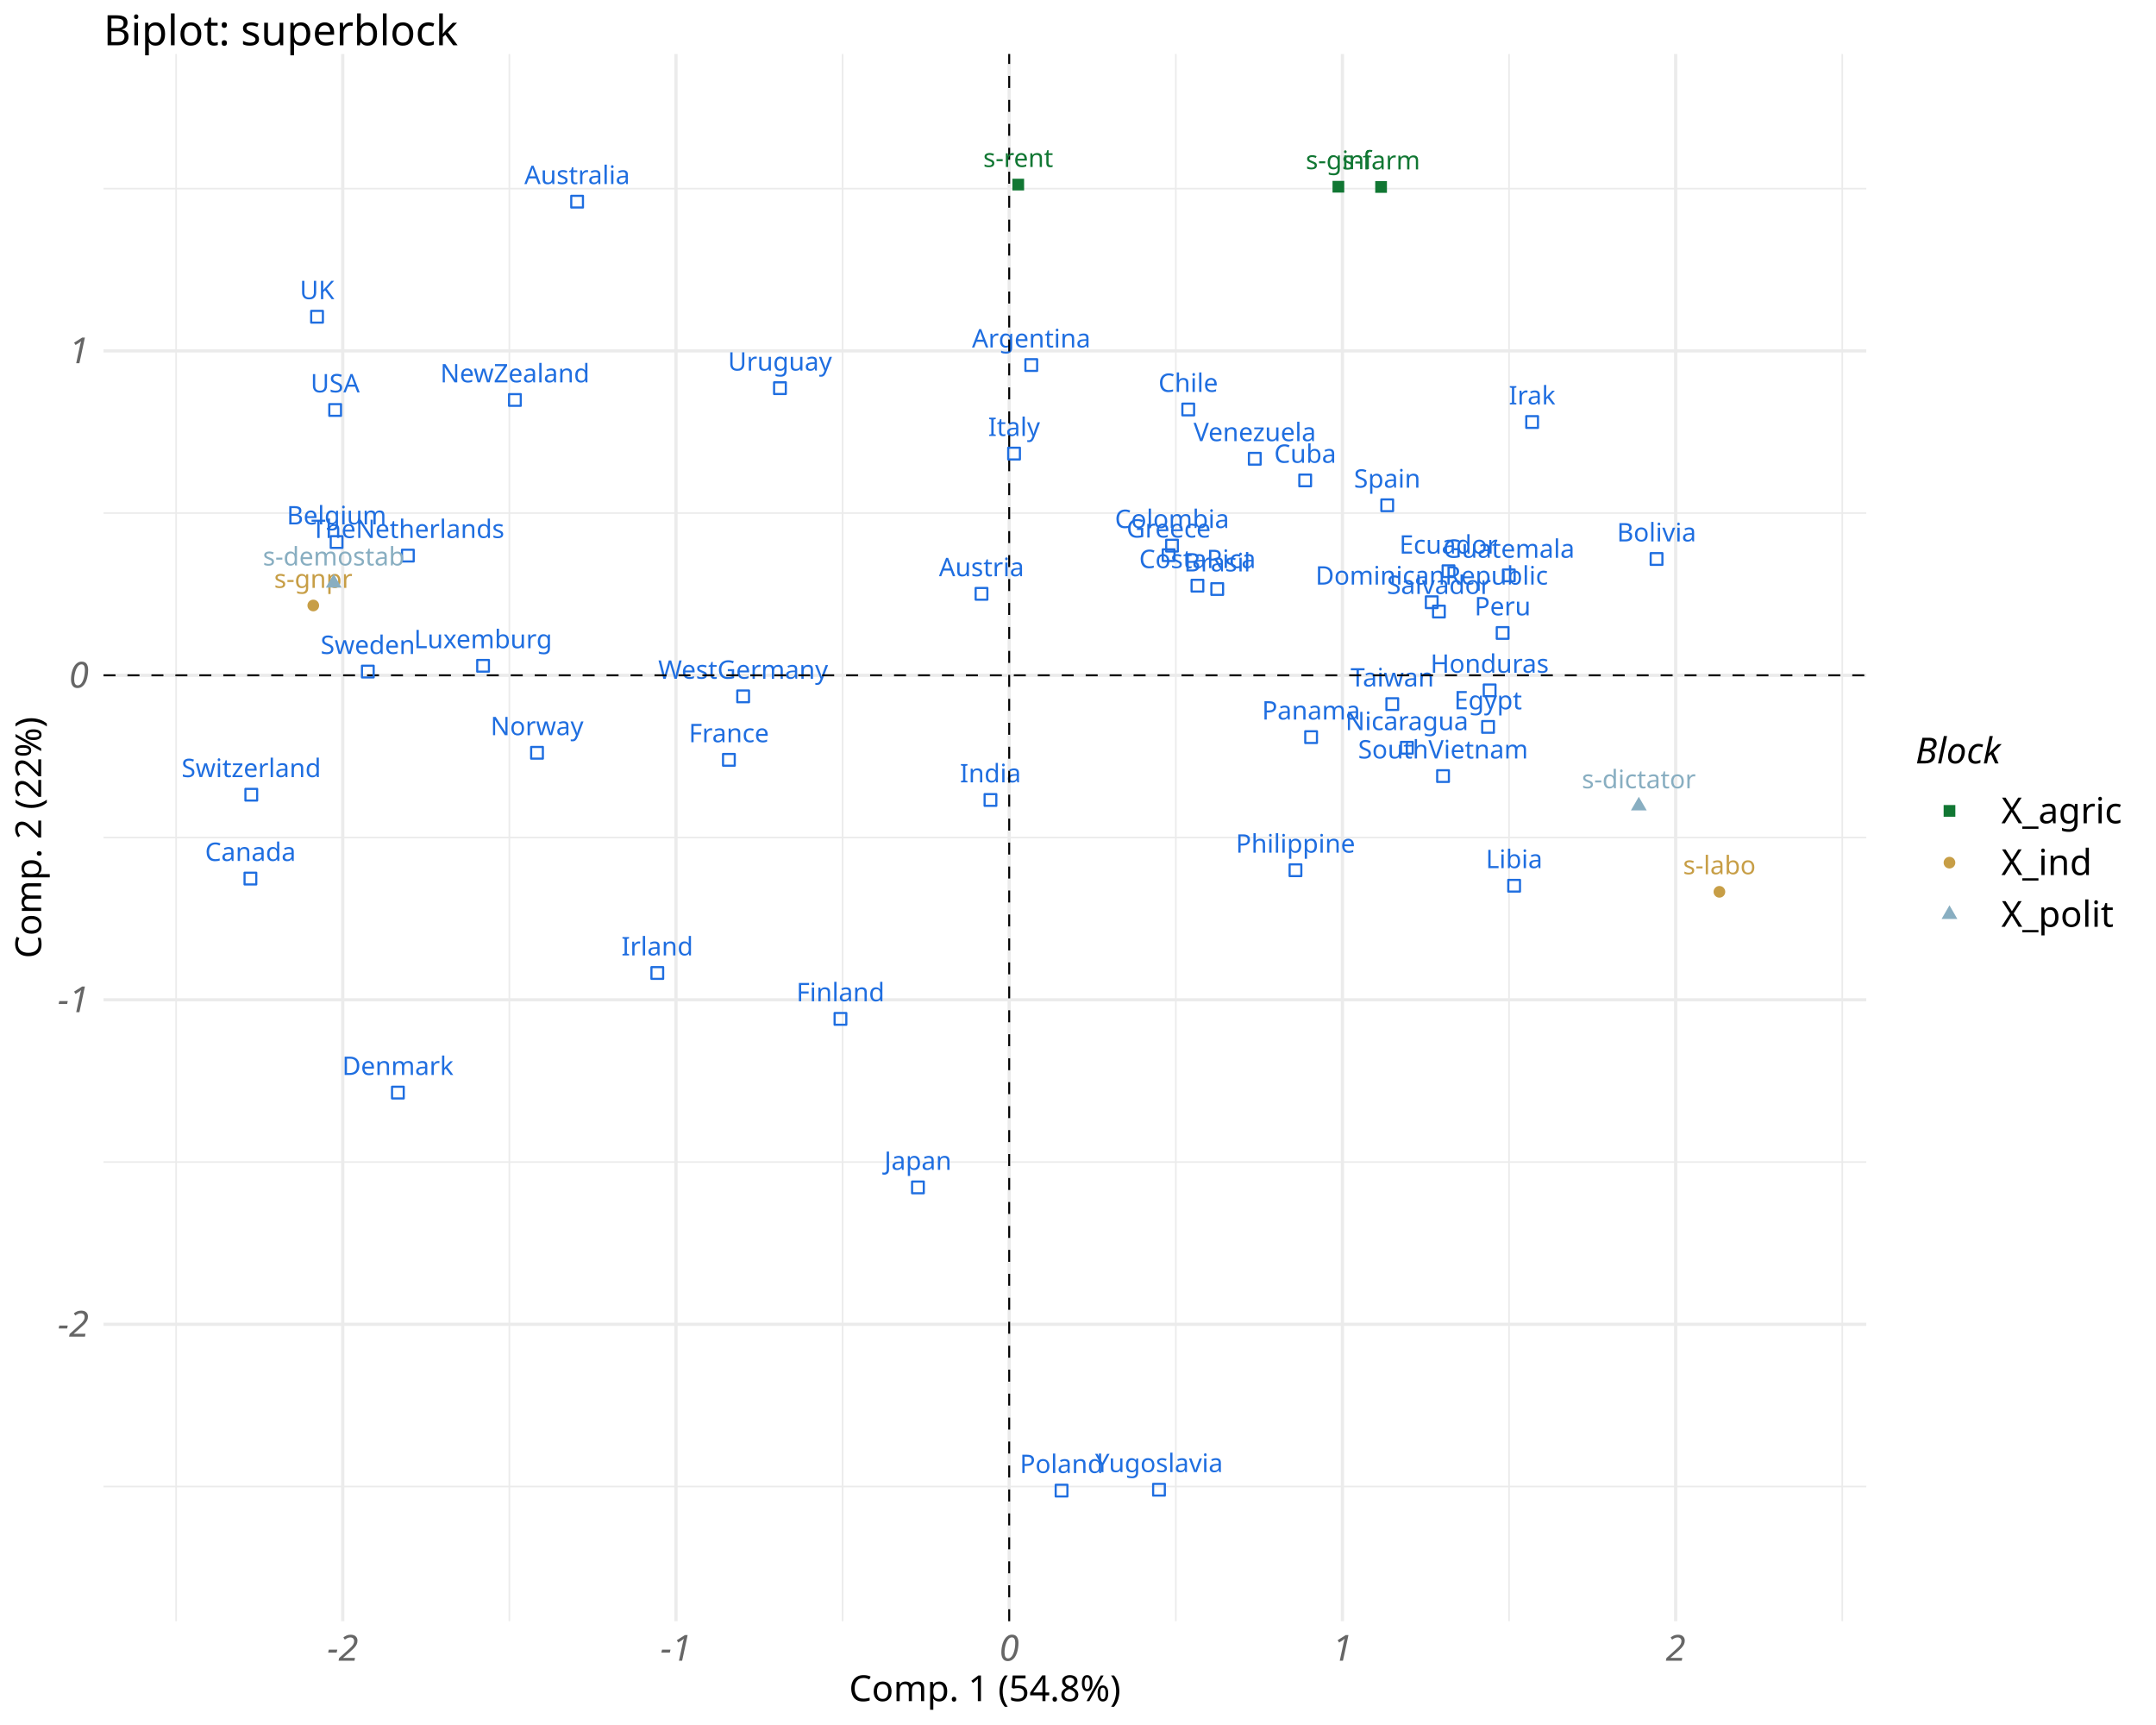
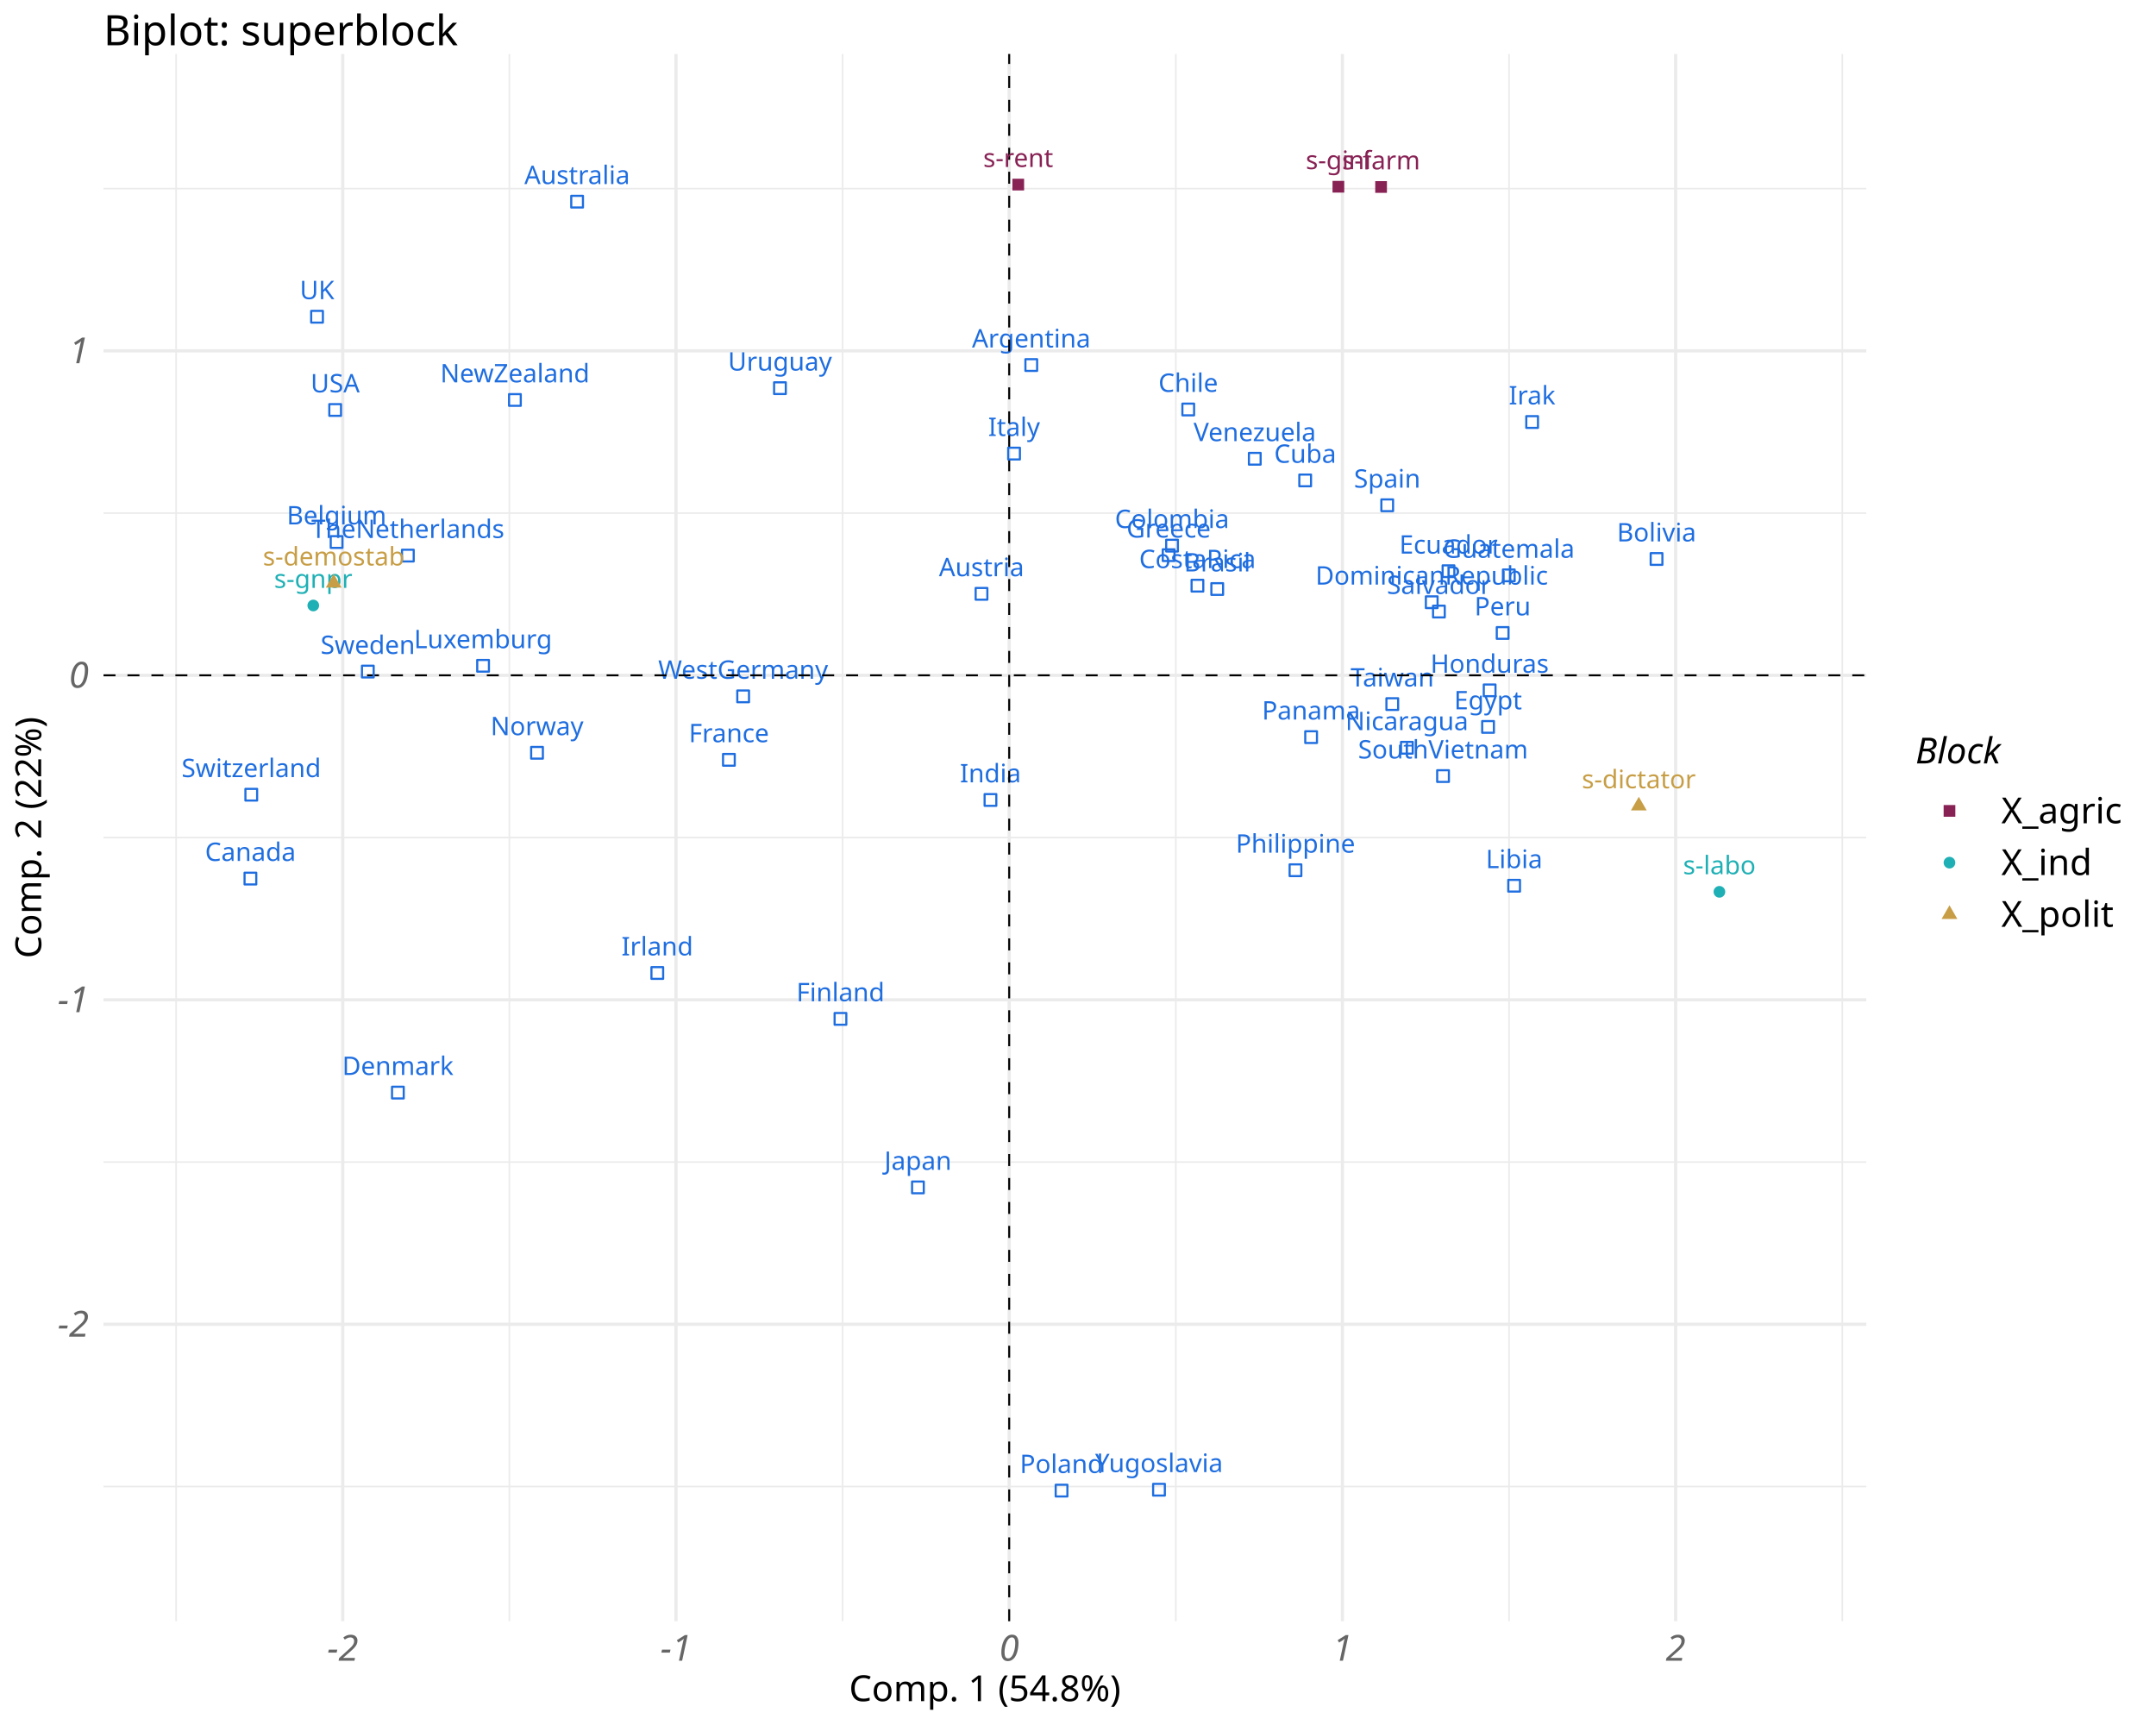
<svg xmlns="http://www.w3.org/2000/svg" class="svglite" data-engine-version="2.0" width="720.00pt" height="576.00pt" viewBox="0 0 720.00 576.00">
  <defs>
    <style type="text/css">
    .svglite line, .svglite polyline, .svglite polygon, .svglite path, .svglite rect, .svglite circle {
      fill: none;
      stroke: #000000;
      stroke-linecap: round;
      stroke-linejoin: round;
      stroke-miterlimit: 10.00;
    }
  </style>
  </defs>
  <rect width="100%" height="100%" style="stroke: none; fill: #FFFFFF;" />
  <defs>
    <clipPath id="cpMC4wMHw3MjAuMDB8MC4wMHw1NzYuMDA=">
      <rect x="0.00" y="0.00" width="720.00" height="576.00" />
    </clipPath>
  </defs>
  <g clip-path="url(#cpMC4wMHw3MjAuMDB8MC4wMHw1NzYuMDA=)">
</g>
  <defs>
    <clipPath id="cpMzQuNTd8NjIzLjI1fDE4LjAyfDU0MS4zNQ==">
      <rect x="34.57" y="18.02" width="588.68" height="523.33" />
    </clipPath>
  </defs>
  <g clip-path="url(#cpMzQuNTd8NjIzLjI1fDE4LjAyfDU0MS4zNQ==)">
    <polyline points="34.57,496.36 623.25,496.36 " style="stroke-width: 0.53; stroke: #EBEBEB; stroke-linecap: butt;" />
    <polyline points="34.57,388.02 623.25,388.02 " style="stroke-width: 0.53; stroke: #EBEBEB; stroke-linecap: butt;" />
    <polyline points="34.57,279.67 623.25,279.67 " style="stroke-width: 0.53; stroke: #EBEBEB; stroke-linecap: butt;" />
    <polyline points="34.57,171.33 623.25,171.33 " style="stroke-width: 0.53; stroke: #EBEBEB; stroke-linecap: butt;" />
    <polyline points="34.57,62.98 623.25,62.98 " style="stroke-width: 0.53; stroke: #EBEBEB; stroke-linecap: butt;" />
    <polyline points="58.82,541.35 58.82,18.02 " style="stroke-width: 0.53; stroke: #EBEBEB; stroke-linecap: butt;" />
    <polyline points="170.10,541.35 170.10,18.02 " style="stroke-width: 0.53; stroke: #EBEBEB; stroke-linecap: butt;" />
    <polyline points="281.38,541.35 281.38,18.02 " style="stroke-width: 0.53; stroke: #EBEBEB; stroke-linecap: butt;" />
    <polyline points="392.66,541.35 392.66,18.02 " style="stroke-width: 0.53; stroke: #EBEBEB; stroke-linecap: butt;" />
    <polyline points="503.95,541.35 503.95,18.02 " style="stroke-width: 0.53; stroke: #EBEBEB; stroke-linecap: butt;" />
    <polyline points="615.23,541.35 615.23,18.02 " style="stroke-width: 0.53; stroke: #EBEBEB; stroke-linecap: butt;" />
    <polyline points="34.57,442.19 623.25,442.19 " style="stroke-width: 1.07; stroke: #EBEBEB; stroke-linecap: butt;" />
    <polyline points="34.57,333.84 623.25,333.84 " style="stroke-width: 1.07; stroke: #EBEBEB; stroke-linecap: butt;" />
    <polyline points="34.57,225.50 623.25,225.50 " style="stroke-width: 1.07; stroke: #EBEBEB; stroke-linecap: butt;" />
    <polyline points="34.57,117.16 623.25,117.16 " style="stroke-width: 1.07; stroke: #EBEBEB; stroke-linecap: butt;" />
    <polyline points="114.46,541.35 114.46,18.02 " style="stroke-width: 1.07; stroke: #EBEBEB; stroke-linecap: butt;" />
    <polyline points="225.74,541.35 225.74,18.02 " style="stroke-width: 1.07; stroke: #EBEBEB; stroke-linecap: butt;" />
    <polyline points="337.02,541.35 337.02,18.02 " style="stroke-width: 1.07; stroke: #EBEBEB; stroke-linecap: butt;" />
    <polyline points="448.30,541.35 448.30,18.02 " style="stroke-width: 1.07; stroke: #EBEBEB; stroke-linecap: butt;" />
    <polyline points="559.59,541.35 559.59,18.02 " style="stroke-width: 1.07; stroke: #EBEBEB; stroke-linecap: butt;" />
    <text x="344.39" y="116.02" text-anchor="middle" style="font-size: 8.54px; fill: #1F6EE0; font-family: sans;" textLength="36.54px" lengthAdjust="spacingAndGlyphs">Argentina</text>
    <text x="192.73" y="61.46" text-anchor="middle" style="font-size: 8.54px; fill: #1F6EE0; font-family: sans;" textLength="33.21px" lengthAdjust="spacingAndGlyphs">Australia</text>
    <text x="327.77" y="192.41" text-anchor="middle" style="font-size: 8.54px; fill: #1F6EE0; font-family: sans;" textLength="26.57px" lengthAdjust="spacingAndGlyphs">Austria</text>
    <text x="112.41" y="175.11" text-anchor="middle" style="font-size: 8.54px; fill: #1F6EE0; font-family: sans;" textLength="30.84px" lengthAdjust="spacingAndGlyphs">Belgium</text>
    <text x="553.21" y="180.78" text-anchor="middle" style="font-size: 8.54px; fill: #1F6EE0; font-family: sans;" textLength="25.15px" lengthAdjust="spacingAndGlyphs">Bolivia</text>
    <text x="406.49" y="190.81" text-anchor="middle" style="font-size: 8.54px; fill: #1F6EE0; font-family: sans;" textLength="21.35px" lengthAdjust="spacingAndGlyphs">Brasil</text>
    <text x="83.63" y="287.49" text-anchor="middle" style="font-size: 8.54px; fill: #1F6EE0; font-family: sans;" textLength="29.90px" lengthAdjust="spacingAndGlyphs">Canada</text>
    <text x="396.81" y="130.86" text-anchor="middle" style="font-size: 8.54px; fill: #1F6EE0; font-family: sans;" textLength="19.45px" lengthAdjust="spacingAndGlyphs">Chile</text>
    <text x="391.40" y="176.32" text-anchor="middle" style="font-size: 8.54px; fill: #1F6EE0; font-family: sans;" textLength="36.06px" lengthAdjust="spacingAndGlyphs">Colombia</text>
    <text x="399.88" y="189.69" text-anchor="middle" style="font-size: 8.54px; fill: #1F6EE0; font-family: sans;" textLength="39.38px" lengthAdjust="spacingAndGlyphs">CostaRica</text>
    <text x="435.87" y="154.54" text-anchor="middle" style="font-size: 8.54px; fill: #1F6EE0; font-family: sans;" textLength="20.41px" lengthAdjust="spacingAndGlyphs">Cuba</text>
    <text x="132.87" y="358.95" text-anchor="middle" style="font-size: 8.54px; fill: #1F6EE0; font-family: sans;" textLength="34.64px" lengthAdjust="spacingAndGlyphs">Denmark</text>
    <text x="478.13" y="195.21" text-anchor="middle" style="font-size: 8.54px; fill: #1F6EE0; font-family: sans;" textLength="73.55px" lengthAdjust="spacingAndGlyphs">DominicanRepublic</text>
    <text x="483.73" y="184.86" text-anchor="middle" style="font-size: 8.54px; fill: #1F6EE0; font-family: sans;" textLength="31.80px" lengthAdjust="spacingAndGlyphs">Ecuador</text>
    <text x="496.94" y="236.85" text-anchor="middle" style="font-size: 8.54px; fill: #1F6EE0; font-family: sans;" textLength="21.83px" lengthAdjust="spacingAndGlyphs">Egypt</text>
    <text x="480.53" y="198.33" text-anchor="middle" style="font-size: 8.54px; fill: #1F6EE0; font-family: sans;" textLength="33.69px" lengthAdjust="spacingAndGlyphs">Salvador</text>
    <text x="280.68" y="334.34" text-anchor="middle" style="font-size: 8.54px; fill: #1F6EE0; font-family: sans;" textLength="27.99px" lengthAdjust="spacingAndGlyphs">Finland</text>
    <text x="243.42" y="247.84" text-anchor="middle" style="font-size: 8.54px; fill: #1F6EE0; font-family: sans;" textLength="26.57px" lengthAdjust="spacingAndGlyphs">France</text>
    <text x="503.86" y="186.25" text-anchor="middle" style="font-size: 8.54px; fill: #1F6EE0; font-family: sans;" textLength="41.76px" lengthAdjust="spacingAndGlyphs">Guatemala</text>
    <text x="390.27" y="179.50" text-anchor="middle" style="font-size: 8.54px; fill: #1F6EE0; font-family: sans;" textLength="28.00px" lengthAdjust="spacingAndGlyphs">Greece</text>
    <text x="497.46" y="224.64" text-anchor="middle" style="font-size: 8.54px; fill: #1F6EE0; font-family: sans;" textLength="37.02px" lengthAdjust="spacingAndGlyphs">Honduras</text>
    <text x="330.76" y="261.24" text-anchor="middle" style="font-size: 8.54px; fill: #1F6EE0; font-family: sans;" textLength="18.51px" lengthAdjust="spacingAndGlyphs">India</text>
    <text x="511.65" y="135.04" text-anchor="middle" style="font-size: 8.54px; fill: #1F6EE0; font-family: sans;" textLength="14.23px" lengthAdjust="spacingAndGlyphs">Irak</text>
    <text x="219.50" y="319.02" text-anchor="middle" style="font-size: 8.54px; fill: #1F6EE0; font-family: sans;" textLength="21.35px" lengthAdjust="spacingAndGlyphs">Irland</text>
    <text x="338.65" y="145.58" text-anchor="middle" style="font-size: 8.54px; fill: #1F6EE0; font-family: sans;" textLength="15.66px" lengthAdjust="spacingAndGlyphs">Italy</text>
    <text x="306.55" y="390.62" text-anchor="middle" style="font-size: 8.54px; fill: #1F6EE0; font-family: sans;" textLength="23.26px" lengthAdjust="spacingAndGlyphs">Japan</text>
    <text x="505.65" y="289.88" text-anchor="middle" style="font-size: 8.54px; fill: #1F6EE0; font-family: sans;" textLength="18.03px" lengthAdjust="spacingAndGlyphs">Libia</text>
    <text x="161.32" y="216.44" text-anchor="middle" style="font-size: 8.54px; fill: #1F6EE0; font-family: sans;" textLength="42.71px" lengthAdjust="spacingAndGlyphs">Luxemburg</text>
    <text x="136.20" y="179.64" text-anchor="middle" style="font-size: 8.54px; fill: #1F6EE0; font-family: sans;" textLength="60.74px" lengthAdjust="spacingAndGlyphs">TheNetherlands</text>
    <text x="171.96" y="127.68" text-anchor="middle" style="font-size: 8.54px; fill: #1F6EE0; font-family: sans;" textLength="47.93px" lengthAdjust="spacingAndGlyphs">NewZealand</text>
    <text x="469.83" y="243.81" text-anchor="middle" style="font-size: 8.54px; fill: #1F6EE0; font-family: sans;" textLength="38.91px" lengthAdjust="spacingAndGlyphs">Nicaragua</text>
    <text x="179.34" y="245.49" text-anchor="middle" style="font-size: 8.54px; fill: #1F6EE0; font-family: sans;" textLength="28.94px" lengthAdjust="spacingAndGlyphs">Norway</text>
    <text x="437.84" y="240.26" text-anchor="middle" style="font-size: 8.54px; fill: #1F6EE0; font-family: sans;" textLength="31.80px" lengthAdjust="spacingAndGlyphs">Panama</text>
    <text x="501.80" y="205.48" text-anchor="middle" style="font-size: 8.54px; fill: #1F6EE0; font-family: sans;" textLength="18.03px" lengthAdjust="spacingAndGlyphs">Peru</text>
    <text x="432.63" y="284.71" text-anchor="middle" style="font-size: 8.54px; fill: #1F6EE0; font-family: sans;" textLength="37.01px" lengthAdjust="spacingAndGlyphs">Philippine</text>
    <text x="354.51" y="491.86" text-anchor="middle" style="font-size: 8.54px; fill: #1F6EE0; font-family: sans;" textLength="26.58px" lengthAdjust="spacingAndGlyphs">Poland</text>
    <text x="481.91" y="253.27" text-anchor="middle" style="font-size: 8.54px; fill: #1F6EE0; font-family: sans;" textLength="53.63px" lengthAdjust="spacingAndGlyphs">SouthVietnam</text>
    <text x="463.26" y="162.84" text-anchor="middle" style="font-size: 8.54px; fill: #1F6EE0; font-family: sans;" textLength="21.83px" lengthAdjust="spacingAndGlyphs">Spain</text>
    <text x="122.83" y="218.37" text-anchor="middle" style="font-size: 8.54px; fill: #1F6EE0; font-family: sans;" textLength="30.85px" lengthAdjust="spacingAndGlyphs">Sweden</text>
    <text x="83.91" y="259.49" text-anchor="middle" style="font-size: 8.54px; fill: #1F6EE0; font-family: sans;" textLength="44.13px" lengthAdjust="spacingAndGlyphs">Switzerland</text>
    <text x="464.96" y="229.23" text-anchor="middle" style="font-size: 8.54px; fill: #1F6EE0; font-family: sans;" textLength="27.52px" lengthAdjust="spacingAndGlyphs">Taiwan</text>
    <text x="105.88" y="99.89" text-anchor="middle" style="font-size: 8.54px; fill: #1F6EE0; font-family: sans;" textLength="11.86px" lengthAdjust="spacingAndGlyphs">UK</text>
    <text x="111.93" y="131.02" text-anchor="middle" style="font-size: 8.54px; fill: #1F6EE0; font-family: sans;" textLength="17.56px" lengthAdjust="spacingAndGlyphs">USA</text>
    <text x="260.47" y="123.74" text-anchor="middle" style="font-size: 8.54px; fill: #1F6EE0; font-family: sans;" textLength="32.27px" lengthAdjust="spacingAndGlyphs">Uruguay</text>
    <text x="419.03" y="147.31" text-anchor="middle" style="font-size: 8.54px; fill: #1F6EE0; font-family: sans;" textLength="40.35px" lengthAdjust="spacingAndGlyphs">Venezuela</text>
    <text x="248.17" y="226.65" text-anchor="middle" style="font-size: 8.54px; fill: #1F6EE0; font-family: sans;" textLength="54.56px" lengthAdjust="spacingAndGlyphs">WestGermany</text>
    <text x="387.05" y="491.56" text-anchor="middle" style="font-size: 8.54px; fill: #1F6EE0; font-family: sans;" textLength="41.77px" lengthAdjust="spacingAndGlyphs">Yugoslavia</text>
    <line x1="337.02" y1="541.35" x2="337.02" y2="18.02" style="stroke-width: 0.64; stroke-dasharray: 4.00,4.00; stroke-linecap: butt;" />
    <line x1="34.57" y1="225.50" x2="623.25" y2="225.50" style="stroke-width: 0.64; stroke-dasharray: 4.00,4.00; stroke-linecap: butt;" />
    <rect x="342.44" y="119.94" width="3.91" height="3.91" style="stroke-width: 0.71; stroke: #1F6EE0;" />
    <rect x="190.77" y="65.38" width="3.91" height="3.91" style="stroke-width: 0.71; stroke: #1F6EE0;" />
    <rect x="325.82" y="196.33" width="3.91" height="3.91" style="stroke-width: 0.71; stroke: #1F6EE0;" />
    <rect x="110.45" y="179.03" width="3.91" height="3.91" style="stroke-width: 0.71; stroke: #1F6EE0;" />
    <rect x="551.25" y="184.70" width="3.91" height="3.91" style="stroke-width: 0.71; stroke: #1F6EE0;" />
    <rect x="404.54" y="194.73" width="3.91" height="3.91" style="stroke-width: 0.71; stroke: #1F6EE0;" />
    <rect x="81.67" y="291.41" width="3.91" height="3.91" style="stroke-width: 0.71; stroke: #1F6EE0;" />
    <rect x="394.86" y="134.78" width="3.91" height="3.91" style="stroke-width: 0.71; stroke: #1F6EE0;" />
    <rect x="389.45" y="180.24" width="3.91" height="3.91" style="stroke-width: 0.71; stroke: #1F6EE0;" />
    <rect x="397.93" y="193.61" width="3.91" height="3.91" style="stroke-width: 0.71; stroke: #1F6EE0;" />
    <rect x="433.91" y="158.46" width="3.91" height="3.91" style="stroke-width: 0.71; stroke: #1F6EE0;" />
    <rect x="130.92" y="362.87" width="3.91" height="3.91" style="stroke-width: 0.71; stroke: #1F6EE0;" />
    <rect x="476.17" y="199.13" width="3.91" height="3.91" style="stroke-width: 0.71; stroke: #1F6EE0;" />
    <rect x="481.77" y="188.78" width="3.91" height="3.91" style="stroke-width: 0.71; stroke: #1F6EE0;" />
    <rect x="494.98" y="240.77" width="3.91" height="3.91" style="stroke-width: 0.71; stroke: #1F6EE0;" />
    <rect x="478.57" y="202.25" width="3.91" height="3.91" style="stroke-width: 0.71; stroke: #1F6EE0;" />
    <rect x="278.72" y="338.26" width="3.91" height="3.91" style="stroke-width: 0.71; stroke: #1F6EE0;" />
    <rect x="241.46" y="251.76" width="3.91" height="3.91" style="stroke-width: 0.71; stroke: #1F6EE0;" />
    <rect x="501.91" y="190.17" width="3.91" height="3.91" style="stroke-width: 0.71; stroke: #1F6EE0;" />
    <rect x="388.31" y="183.42" width="3.91" height="3.91" style="stroke-width: 0.71; stroke: #1F6EE0;" />
    <rect x="495.51" y="228.56" width="3.91" height="3.91" style="stroke-width: 0.71; stroke: #1F6EE0;" />
    <rect x="328.81" y="265.16" width="3.91" height="3.91" style="stroke-width: 0.71; stroke: #1F6EE0;" />
    <rect x="509.70" y="138.96" width="3.91" height="3.91" style="stroke-width: 0.71; stroke: #1F6EE0;" />
    <rect x="217.55" y="322.94" width="3.91" height="3.91" style="stroke-width: 0.71; stroke: #1F6EE0;" />
    <rect x="336.69" y="149.50" width="3.91" height="3.91" style="stroke-width: 0.71; stroke: #1F6EE0;" />
    <rect x="304.59" y="394.53" width="3.91" height="3.91" style="stroke-width: 0.71; stroke: #1F6EE0;" />
    <rect x="503.69" y="293.80" width="3.91" height="3.91" style="stroke-width: 0.71; stroke: #1F6EE0;" />
    <rect x="159.37" y="220.36" width="3.91" height="3.91" style="stroke-width: 0.71; stroke: #1F6EE0;" />
    <rect x="134.25" y="183.56" width="3.91" height="3.91" style="stroke-width: 0.71; stroke: #1F6EE0;" />
    <rect x="170.00" y="131.60" width="3.91" height="3.91" style="stroke-width: 0.71; stroke: #1F6EE0;" />
    <rect x="467.87" y="247.73" width="3.91" height="3.91" style="stroke-width: 0.71; stroke: #1F6EE0;" />
    <rect x="177.38" y="249.41" width="3.91" height="3.91" style="stroke-width: 0.71; stroke: #1F6EE0;" />
    <rect x="435.89" y="244.18" width="3.91" height="3.91" style="stroke-width: 0.71; stroke: #1F6EE0;" />
    <rect x="499.85" y="209.40" width="3.91" height="3.91" style="stroke-width: 0.71; stroke: #1F6EE0;" />
    <rect x="430.67" y="288.63" width="3.91" height="3.91" style="stroke-width: 0.71; stroke: #1F6EE0;" />
    <rect x="352.55" y="495.78" width="3.91" height="3.91" style="stroke-width: 0.71; stroke: #1F6EE0;" />
    <rect x="479.95" y="257.19" width="3.91" height="3.91" style="stroke-width: 0.71; stroke: #1F6EE0;" />
    <rect x="461.31" y="166.76" width="3.91" height="3.91" style="stroke-width: 0.71; stroke: #1F6EE0;" />
    <rect x="120.88" y="222.29" width="3.91" height="3.91" style="stroke-width: 0.71; stroke: #1F6EE0;" />
    <rect x="81.96" y="263.41" width="3.91" height="3.91" style="stroke-width: 0.71; stroke: #1F6EE0;" />
    <rect x="463.00" y="233.15" width="3.91" height="3.91" style="stroke-width: 0.71; stroke: #1F6EE0;" />
    <rect x="103.92" y="103.81" width="3.91" height="3.91" style="stroke-width: 0.71; stroke: #1F6EE0;" />
    <rect x="109.97" y="134.94" width="3.91" height="3.91" style="stroke-width: 0.71; stroke: #1F6EE0;" />
    <rect x="258.51" y="127.66" width="3.91" height="3.91" style="stroke-width: 0.71; stroke: #1F6EE0;" />
    <rect x="417.08" y="151.23" width="3.91" height="3.91" style="stroke-width: 0.71; stroke: #1F6EE0;" />
    <rect x="246.22" y="230.57" width="3.91" height="3.91" style="stroke-width: 0.71; stroke: #1F6EE0;" />
    <rect x="385.09" y="495.48" width="3.91" height="3.91" style="stroke-width: 0.71; stroke: #1F6EE0;" />
-     <text x="446.96" y="56.48" text-anchor="middle" style="font-size: 8.54px; fill: #117733; font-family: sans;" textLength="20.40px" lengthAdjust="spacingAndGlyphs">s-gini</text>
-     <text x="461.22" y="56.56" text-anchor="middle" style="font-size: 8.54px; fill: #117733; font-family: sans;" textLength="24.19px" lengthAdjust="spacingAndGlyphs">s-farm</text>
-     <text x="340.04" y="55.76" text-anchor="middle" style="font-size: 8.54px; fill: #117733; font-family: sans;" textLength="21.82px" lengthAdjust="spacingAndGlyphs">s-rent</text>
-     <text x="104.62" y="196.30" text-anchor="middle" style="font-size: 8.54px; fill: #C79E46; font-family: sans;" textLength="24.20px" lengthAdjust="spacingAndGlyphs">s-gnpr</text>
-     <text x="574.20" y="291.92" text-anchor="middle" style="font-size: 8.54px; fill: #C79E46; font-family: sans;" textLength="23.25px" lengthAdjust="spacingAndGlyphs">s-labo</text>
-     <text x="111.44" y="188.82" text-anchor="middle" style="font-size: 8.54px; fill: #88AEC1; font-family: sans;" textLength="44.61px" lengthAdjust="spacingAndGlyphs">s-demostab</text>
-     <text x="547.28" y="263.22" text-anchor="middle" style="font-size: 8.54px; fill: #88AEC1; font-family: sans;" textLength="35.11px" lengthAdjust="spacingAndGlyphs">s-dictator</text>
-     <polygon points="445.00,64.31 448.91,64.31 448.91,60.40 445.00,60.40 " style="stroke-width: 0.71; stroke: none; fill: #117733;" />
-     <polygon points="459.26,64.39 463.17,64.39 463.17,60.48 459.26,60.48 " style="stroke-width: 0.71; stroke: none; fill: #117733;" />
-     <polygon points="338.09,63.59 342.00,63.59 342.00,59.68 338.09,59.68 " style="stroke-width: 0.71; stroke: none; fill: #117733;" />
-     <circle cx="104.62" cy="202.18" r="1.95" style="stroke-width: 0.71; stroke: none; fill: #C79E46;" />
-     <circle cx="574.20" cy="297.79" r="1.95" style="stroke-width: 0.71; stroke: none; fill: #C79E46;" />
-     <polygon points="111.44,191.65 114.07,196.21 108.80,196.21 " style="stroke-width: 0.71; stroke: none; fill: #88AEC1;" />
-     <polygon points="547.28,266.05 549.92,270.61 544.65,270.61 " style="stroke-width: 0.71; stroke: none; fill: #88AEC1;" />
+     <text x="446.96" y="56.48" text-anchor="middle" style="font-size: 8.54px; fill: #882255; font-family: sans;" textLength="20.40px" lengthAdjust="spacingAndGlyphs">s-gini</text>
+     <text x="461.22" y="56.56" text-anchor="middle" style="font-size: 8.54px; fill: #882255; font-family: sans;" textLength="24.19px" lengthAdjust="spacingAndGlyphs">s-farm</text>
+     <text x="340.04" y="55.76" text-anchor="middle" style="font-size: 8.54px; fill: #882255; font-family: sans;" textLength="21.82px" lengthAdjust="spacingAndGlyphs">s-rent</text>
+     <text x="104.62" y="196.30" text-anchor="middle" style="font-size: 8.54px; fill: #1FB0B5; font-family: sans;" textLength="24.20px" lengthAdjust="spacingAndGlyphs">s-gnpr</text>
+     <text x="574.20" y="291.92" text-anchor="middle" style="font-size: 8.54px; fill: #1FB0B5; font-family: sans;" textLength="23.25px" lengthAdjust="spacingAndGlyphs">s-labo</text>
+     <text x="111.44" y="188.82" text-anchor="middle" style="font-size: 8.54px; fill: #C79E46; font-family: sans;" textLength="44.61px" lengthAdjust="spacingAndGlyphs">s-demostab</text>
+     <text x="547.28" y="263.22" text-anchor="middle" style="font-size: 8.54px; fill: #C79E46; font-family: sans;" textLength="35.11px" lengthAdjust="spacingAndGlyphs">s-dictator</text>
+     <polygon points="445.00,64.31 448.91,64.31 448.91,60.40 445.00,60.40 " style="stroke-width: 0.71; stroke: none; fill: #882255;" />
+     <polygon points="459.26,64.39 463.17,64.39 463.17,60.48 459.26,60.48 " style="stroke-width: 0.71; stroke: none; fill: #882255;" />
+     <polygon points="338.09,63.59 342.00,63.59 342.00,59.68 338.09,59.68 " style="stroke-width: 0.71; stroke: none; fill: #882255;" />
+     <circle cx="104.62" cy="202.18" r="1.95" style="stroke-width: 0.71; stroke: none; fill: #1FB0B5;" />
+     <circle cx="574.20" cy="297.79" r="1.95" style="stroke-width: 0.71; stroke: none; fill: #1FB0B5;" />
+     <polygon points="111.44,191.65 114.07,196.21 108.80,196.21 " style="stroke-width: 0.71; stroke: none; fill: #C79E46;" />
+     <polygon points="547.28,266.05 549.92,270.61 544.65,270.61 " style="stroke-width: 0.71; stroke: none; fill: #C79E46;" />
  </g>
  <g clip-path="url(#cpMC4wMHw3MjAuMDB8MC4wMHw1NzYuMDA=)">
    <text x="29.64" y="446.32" text-anchor="end" style="font-size: 12.00px; font-style: italic; fill: #666666; font-family: sans;" textLength="10.67px" lengthAdjust="spacingAndGlyphs">-2</text>
    <text x="29.64" y="337.97" text-anchor="end" style="font-size: 12.00px; font-style: italic; fill: #666666; font-family: sans;" textLength="10.67px" lengthAdjust="spacingAndGlyphs">-1</text>
    <text x="29.64" y="229.63" text-anchor="end" style="font-size: 12.00px; font-style: italic; fill: #666666; font-family: sans;" textLength="6.67px" lengthAdjust="spacingAndGlyphs">0</text>
    <text x="29.64" y="121.28" text-anchor="end" style="font-size: 12.00px; font-style: italic; fill: #666666; font-family: sans;" textLength="6.67px" lengthAdjust="spacingAndGlyphs">1</text>
    <text x="114.46" y="554.54" text-anchor="middle" style="font-size: 12.00px; font-style: italic; fill: #666666; font-family: sans;" textLength="10.67px" lengthAdjust="spacingAndGlyphs">-2</text>
    <text x="225.74" y="554.54" text-anchor="middle" style="font-size: 12.00px; font-style: italic; fill: #666666; font-family: sans;" textLength="10.67px" lengthAdjust="spacingAndGlyphs">-1</text>
    <text x="337.02" y="554.54" text-anchor="middle" style="font-size: 12.00px; font-style: italic; fill: #666666; font-family: sans;" textLength="6.67px" lengthAdjust="spacingAndGlyphs">0</text>
    <text x="448.30" y="554.54" text-anchor="middle" style="font-size: 12.00px; font-style: italic; fill: #666666; font-family: sans;" textLength="6.67px" lengthAdjust="spacingAndGlyphs">1</text>
    <text x="559.59" y="554.54" text-anchor="middle" style="font-size: 12.00px; font-style: italic; fill: #666666; font-family: sans;" textLength="6.67px" lengthAdjust="spacingAndGlyphs">2</text>
    <text x="328.91" y="568.03" text-anchor="middle" style="font-size: 12.00px; font-family: sans;" textLength="90.71px" lengthAdjust="spacingAndGlyphs">Comp. 1 (54.8%)</text>
    <text transform="translate(13.74,279.69) rotate(-90)" text-anchor="middle" style="font-size: 12.00px; font-family: sans;" textLength="80.70px" lengthAdjust="spacingAndGlyphs">Comp. 2 (22%)</text>
    <text x="639.69" y="254.91" style="font-size: 12.00px; font-style: italic; font-family: sans;" textLength="29.35px" lengthAdjust="spacingAndGlyphs">Block</text>
-     <polygon points="649.08,272.72 652.99,272.72 652.99,268.81 649.08,268.81 " style="stroke-width: 0.71; stroke: none; fill: #117733;" />
-     <circle cx="651.03" cy="288.05" r="1.95" style="stroke-width: 0.71; stroke: none; fill: #C79E46;" />
-     <polygon points="651.03,302.29 653.66,306.85 648.40,306.85 " style="stroke-width: 0.71; stroke: none; fill: #88AEC1;" />
+     <polygon points="649.08,272.72 652.99,272.72 652.99,268.81 649.08,268.81 " style="stroke-width: 0.71; stroke: none; fill: #882255;" />
+     <circle cx="651.03" cy="288.05" r="1.95" style="stroke-width: 0.71; stroke: none; fill: #1FB0B5;" />
+     <polygon points="651.03,302.29 653.66,306.85 648.40,306.85 " style="stroke-width: 0.71; stroke: none; fill: #C79E46;" />
    <text x="668.35" y="274.90" style="font-size: 12.00px; font-family: sans;" textLength="40.69px" lengthAdjust="spacingAndGlyphs">X_agric</text>
    <text x="668.35" y="292.18" style="font-size: 12.00px; font-family: sans;" textLength="30.69px" lengthAdjust="spacingAndGlyphs">X_ind</text>
    <text x="668.35" y="309.46" style="font-size: 12.00px; font-family: sans;" textLength="36.69px" lengthAdjust="spacingAndGlyphs">X_polit</text>
    <text x="34.57" y="15.11" style="font-size: 14.00px; font-family: sans;" textLength="110.52px" lengthAdjust="spacingAndGlyphs">Biplot: superblock</text>
  </g>
</svg>
